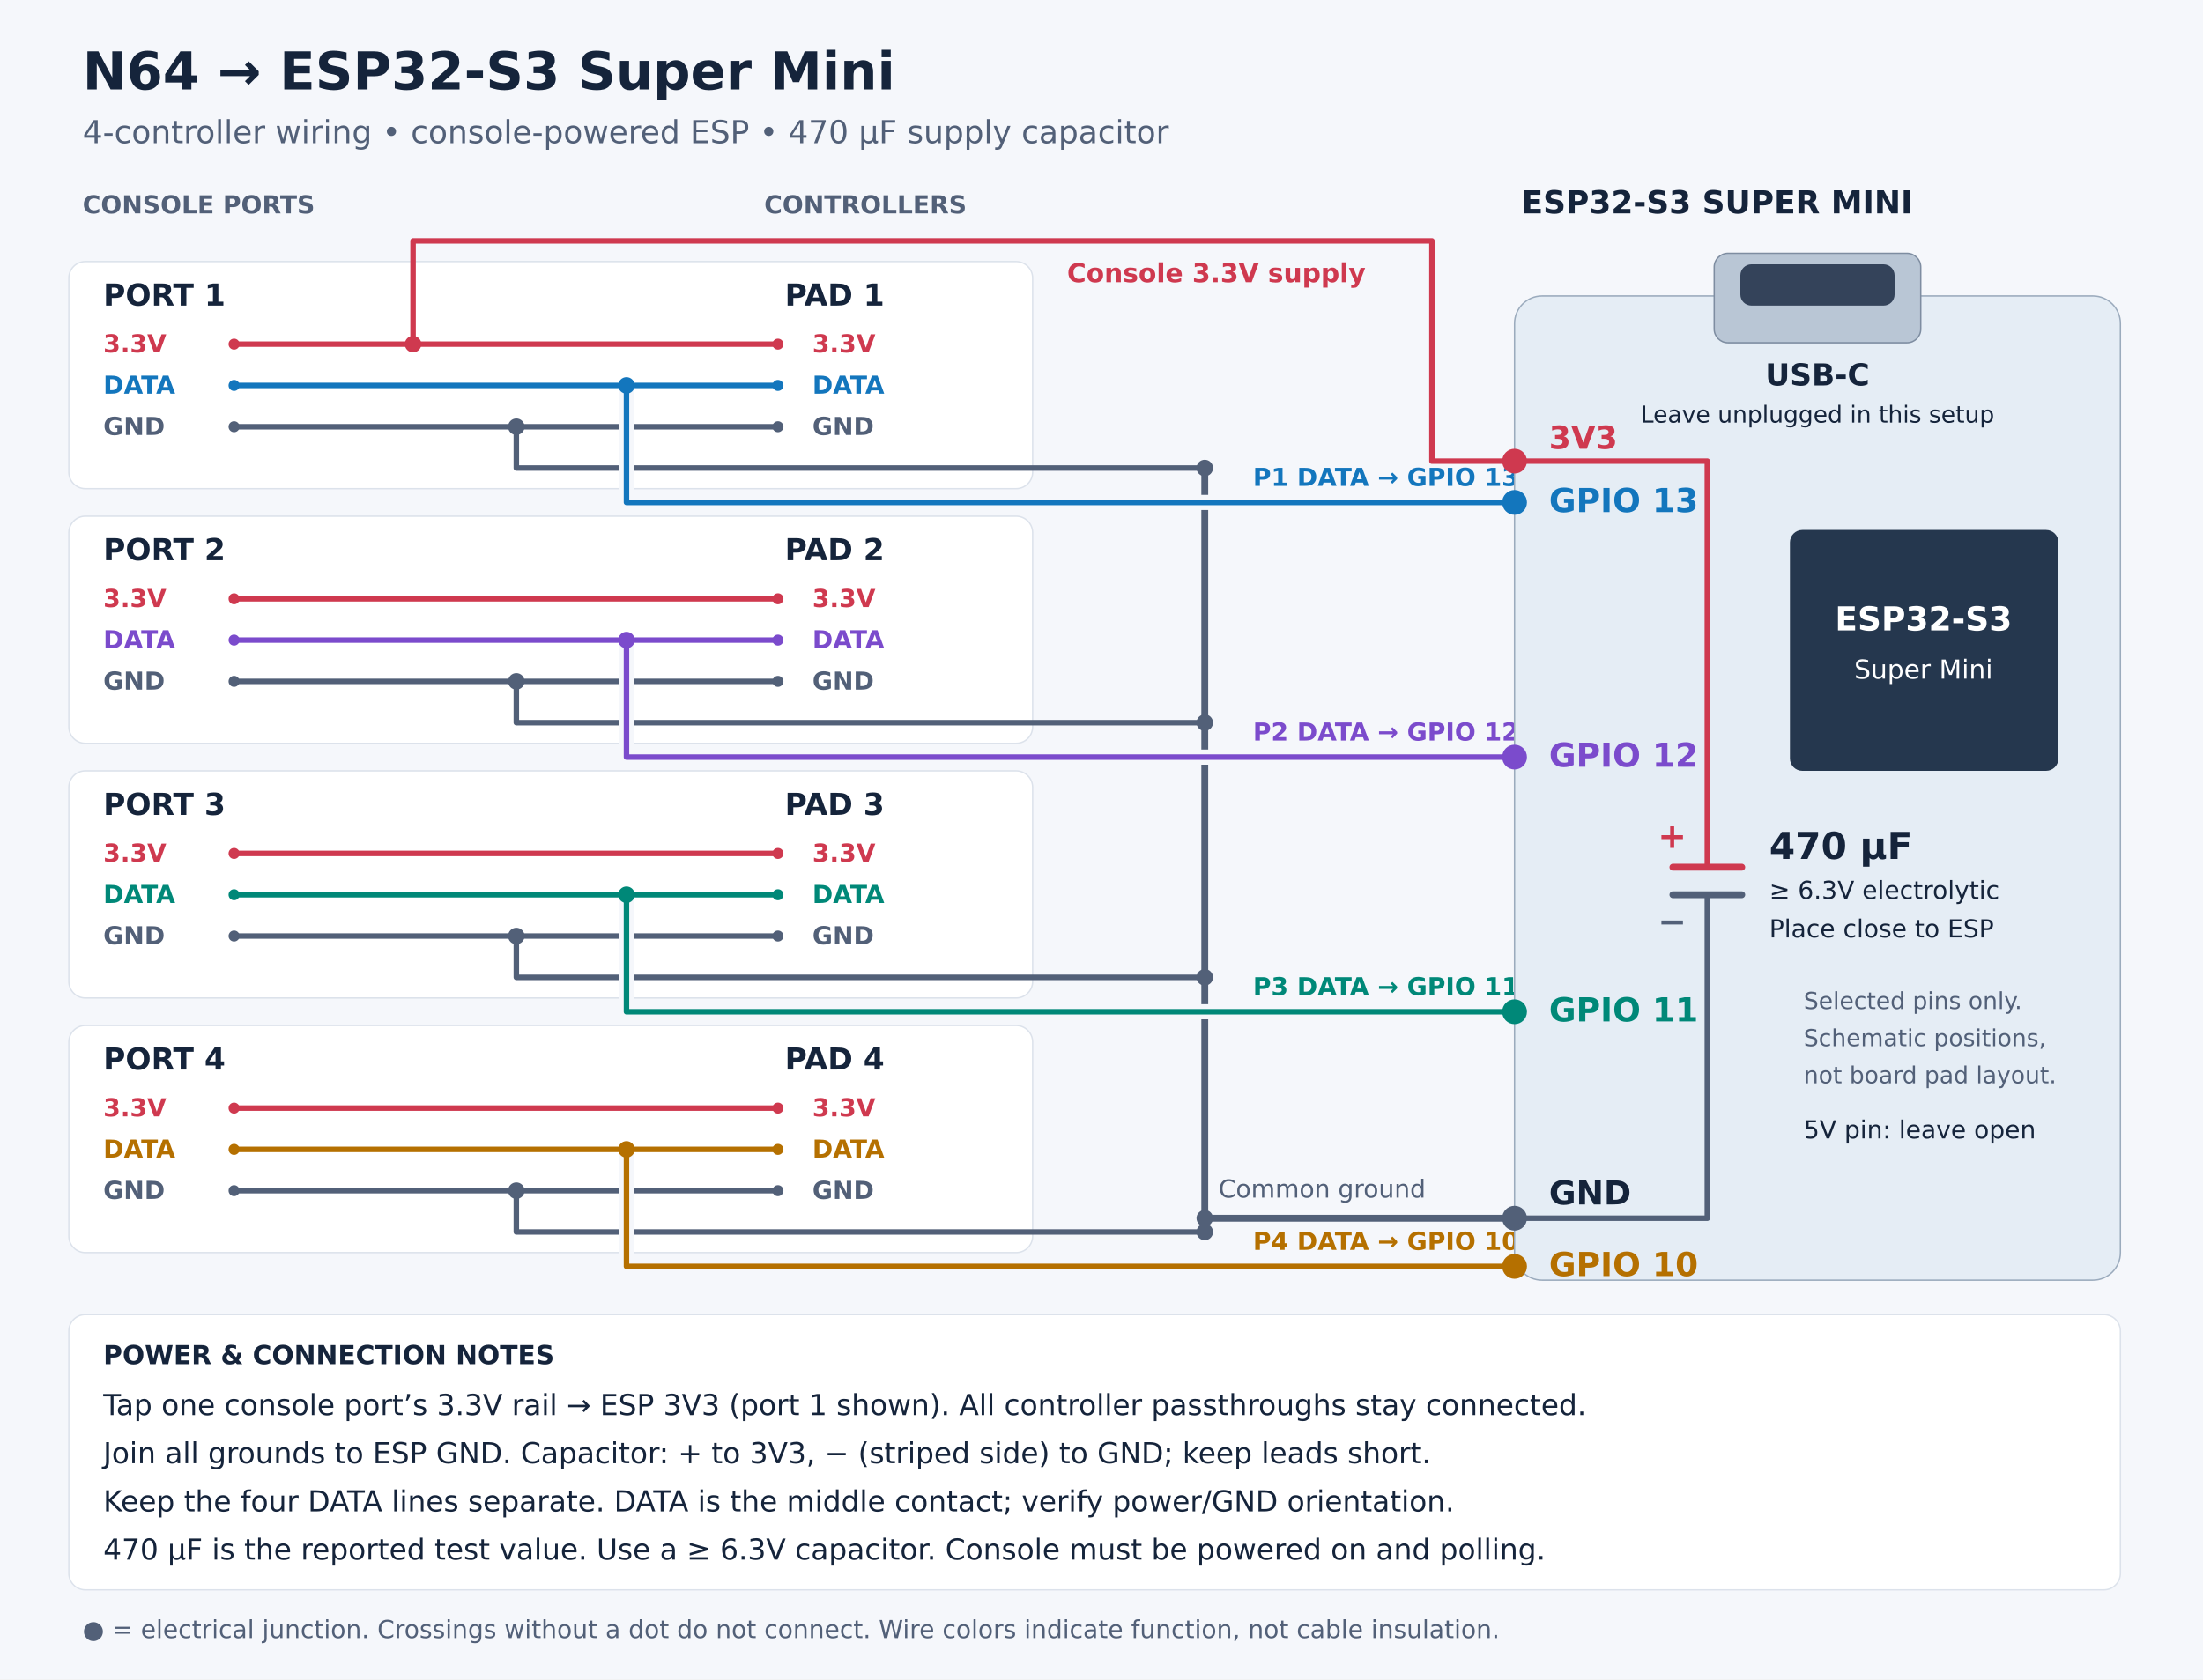
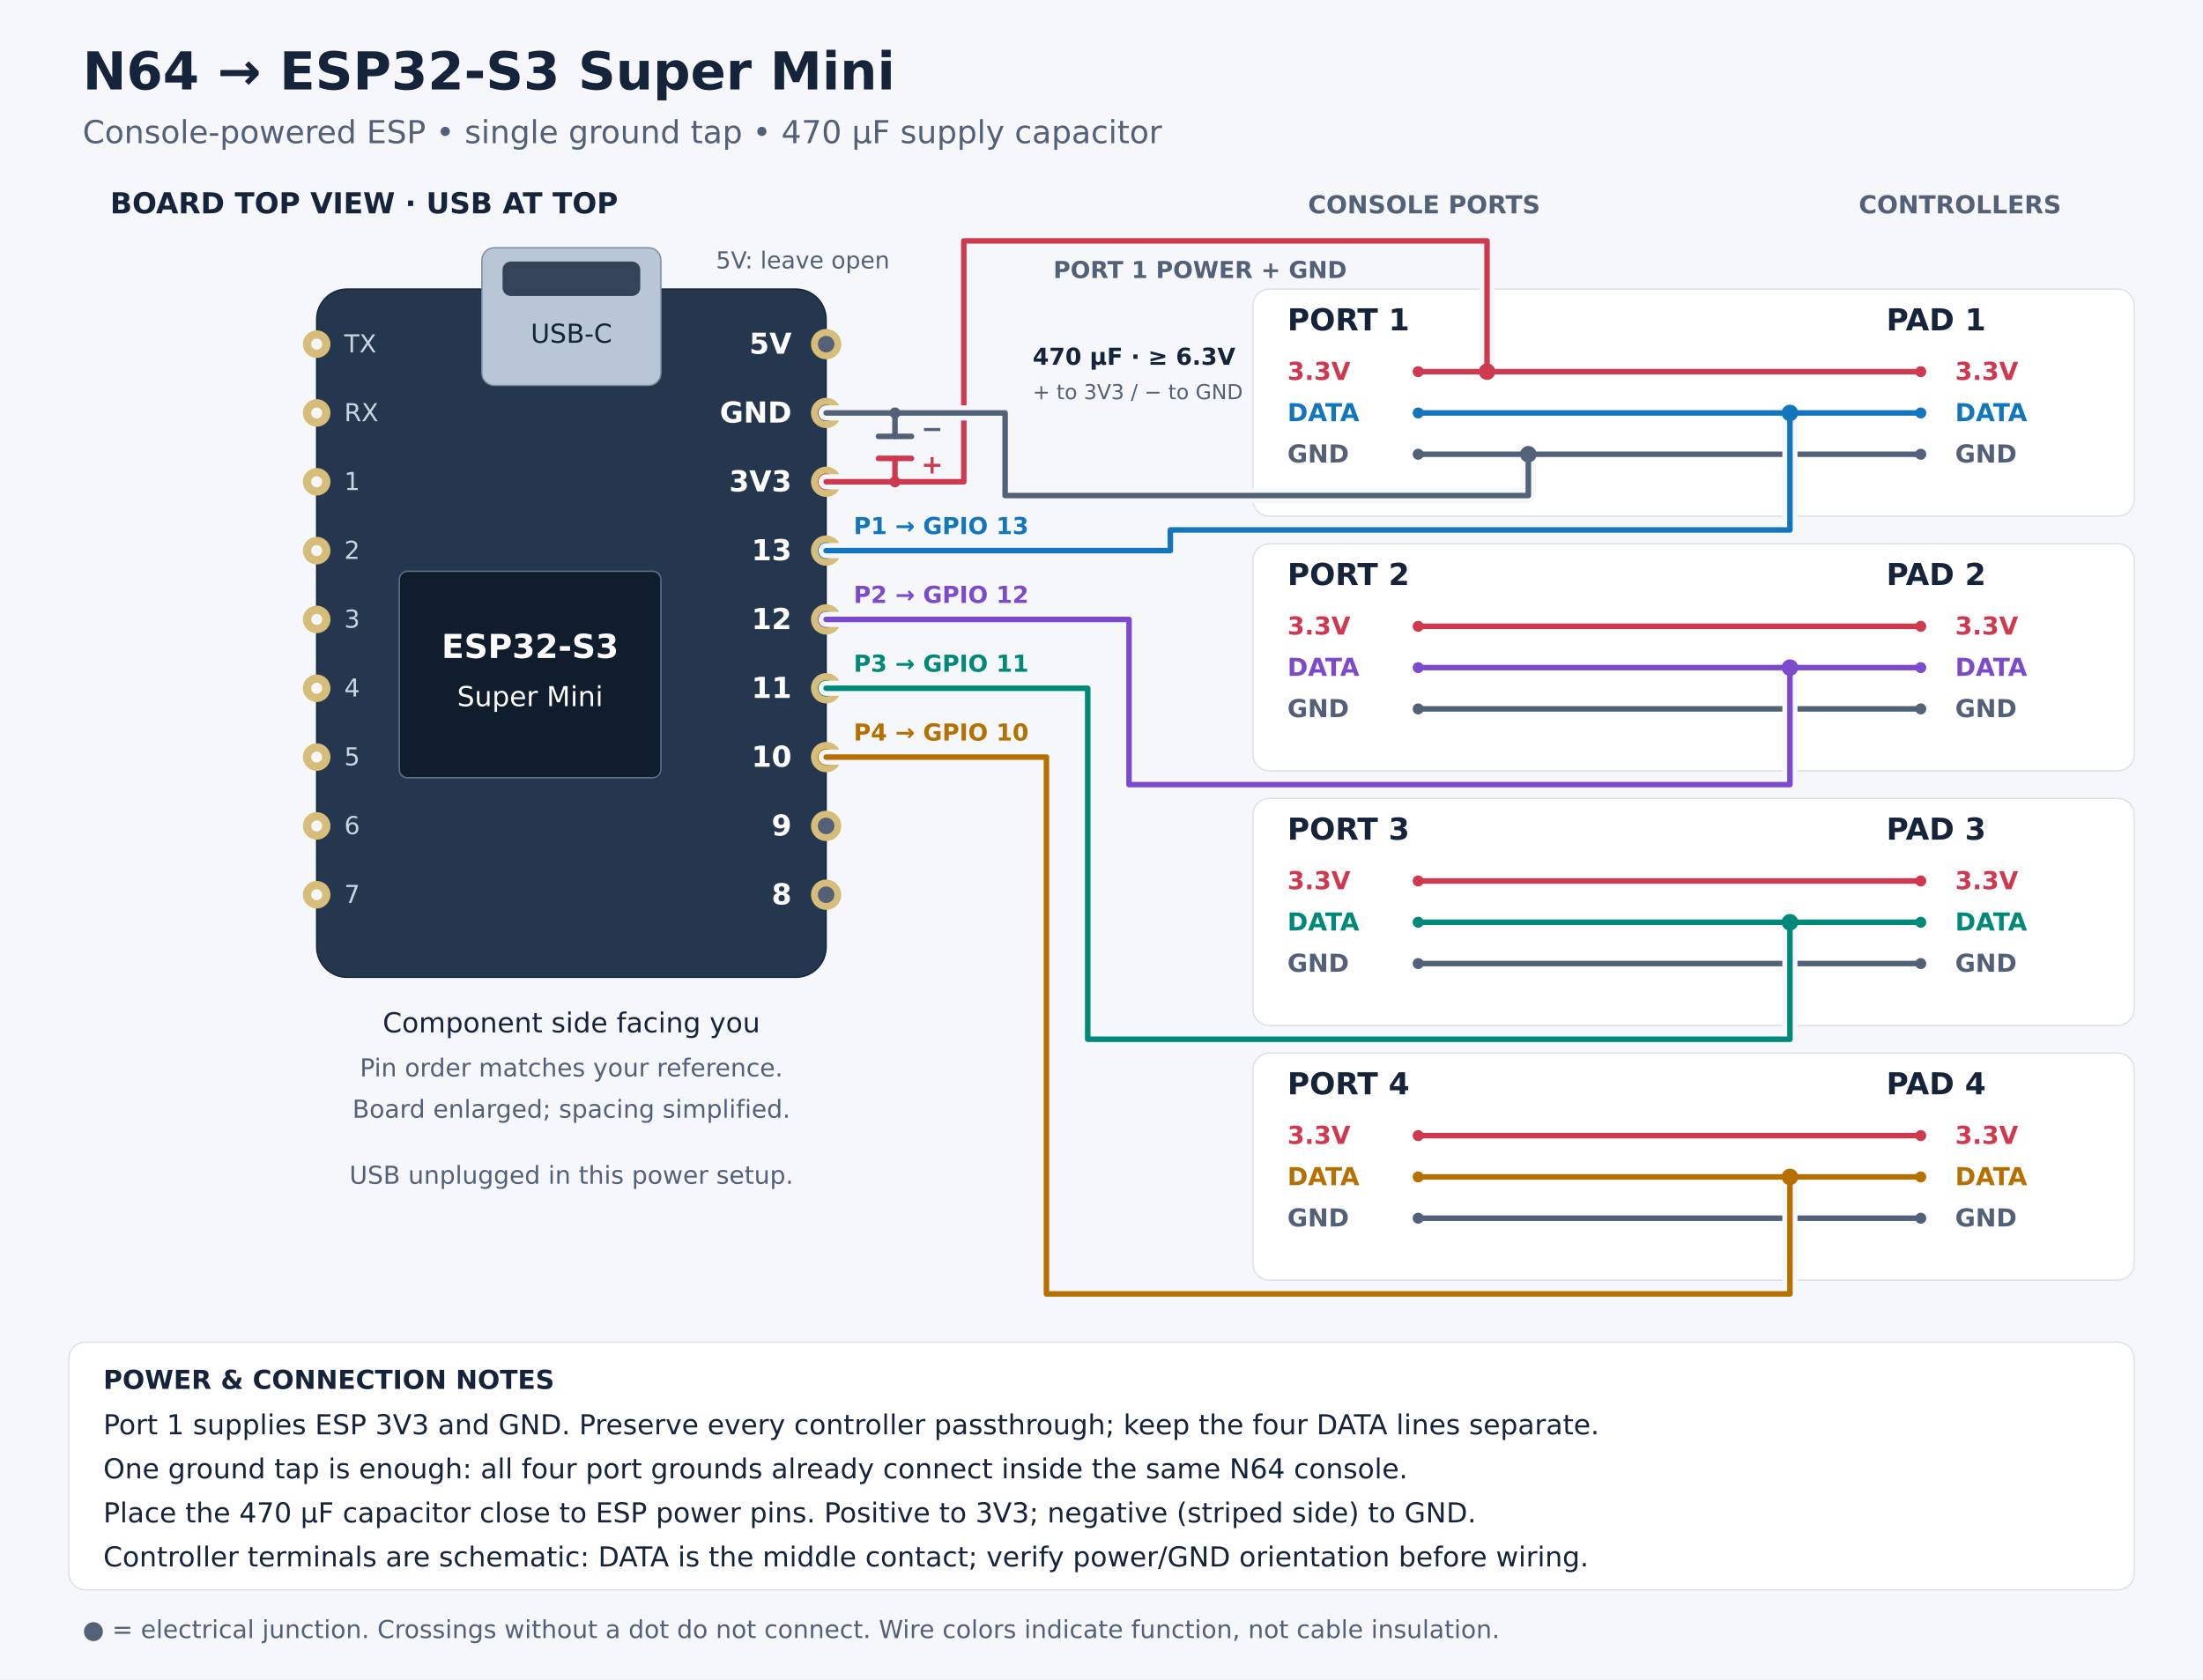
<svg xmlns="http://www.w3.org/2000/svg" width="1600" height="1220" viewBox="0 0 1600 1220">
  <rect width="1600" height="1220" fill="#f5f7fb" />
-   <style>text{font-family:DejaVu Sans,sans-serif} .small{font-size:18px}.label{font-size:22px;font-weight:600}.muted{fill:#526078}</style>
+   <style>text{font-family:DejaVu Sans,sans-serif}</style>
  <text x="60" y="65" font-size="38" fill="#15243b" font-weight="bold" text-anchor="start">N64 → ESP32-S3 Super Mini</text>
-   <text x="60" y="104" font-size="23" fill="#526078" font-weight="normal" text-anchor="start">4-controller wiring • console-powered ESP • 470 µF supply capacitor</text>
-   <text x="60" y="155" font-size="18" fill="#526078" font-weight="bold" text-anchor="start">CONSOLE PORTS</text>
-   <text x="555" y="155" font-size="18" fill="#526078" font-weight="bold" text-anchor="start">CONTROLLERS</text>
-   <text x="1105" y="155" font-size="23" fill="#15243b" font-weight="bold" text-anchor="start">ESP32-S3 SUPER MINI</text>
-   <polyline points="875,340 875,895" fill="none" stroke="#526078" stroke-width="5" stroke-linecap="round" stroke-linejoin="round" />
-   <polyline points="875,885 1100,885" fill="none" stroke="#526078" stroke-width="5" stroke-linecap="round" stroke-linejoin="round" />
-   <circle cx="875" cy="885" r="6" fill="#526078" />
-   <rect x="50" y="190" width="700" height="165" rx="12" fill="#ffffff" stroke="#dce2eb" />
-   <text x="75" y="222" font-size="22" fill="#15243b" font-weight="bold" text-anchor="start">PORT 1</text>
-   <text x="570" y="222" font-size="22" fill="#15243b" font-weight="bold" text-anchor="start">PAD 1</text>
-   <text x="75" y="256" font-size="18" fill="#cf394f" font-weight="bold" text-anchor="start">3.3V</text>
-   <text x="590" y="256" font-size="18" fill="#cf394f" font-weight="bold" text-anchor="start">3.3V</text>
-   <polyline points="170,250 565,250" fill="none" stroke="#cf394f" stroke-width="4" stroke-linecap="round" stroke-linejoin="round" />
-   <circle cx="170" cy="250" r="4" fill="#cf394f" />
-   <circle cx="565" cy="250" r="4" fill="#cf394f" />
-   <text x="75" y="286" font-size="18" fill="#1376bd" font-weight="bold" text-anchor="start">DATA</text>
-   <text x="590" y="286" font-size="18" fill="#1376bd" font-weight="bold" text-anchor="start">DATA</text>
-   <polyline points="170,280 565,280" fill="none" stroke="#1376bd" stroke-width="4" stroke-linecap="round" stroke-linejoin="round" />
-   <circle cx="170" cy="280" r="4" fill="#1376bd" />
-   <circle cx="565" cy="280" r="4" fill="#1376bd" />
-   <text x="75" y="316" font-size="18" fill="#526078" font-weight="bold" text-anchor="start">GND</text>
-   <text x="590" y="316" font-size="18" fill="#526078" font-weight="bold" text-anchor="start">GND</text>
-   <polyline points="170,310 565,310" fill="none" stroke="#526078" stroke-width="4" stroke-linecap="round" stroke-linejoin="round" />
-   <circle cx="170" cy="310" r="4" fill="#526078" />
-   <circle cx="565" cy="310" r="4" fill="#526078" />
-   <polyline points="375,310 375,340 875,340" fill="none" stroke="#526078" stroke-width="4" stroke-linecap="round" stroke-linejoin="round" />
-   <circle cx="375" cy="310" r="6" fill="#526078" />
-   <circle cx="875" cy="340" r="6" fill="#526078" />
-   <polyline points="455,280 455,365 1100,365" fill="none" stroke="#f5f7fb" stroke-width="11" stroke-linecap="round" stroke-linejoin="round" />
-   <polyline points="455,280 455,365 1100,365" fill="none" stroke="#1376bd" stroke-width="4" stroke-linecap="round" stroke-linejoin="round" />
-   <circle cx="455" cy="280" r="6" fill="#1376bd" />
-   <text x="910" y="353" font-size="18" fill="#1376bd" font-weight="bold" text-anchor="start">P1 DATA → GPIO 13</text>
-   <rect x="50" y="375" width="700" height="165" rx="12" fill="#ffffff" stroke="#dce2eb" />
-   <text x="75" y="407" font-size="22" fill="#15243b" font-weight="bold" text-anchor="start">PORT 2</text>
-   <text x="570" y="407" font-size="22" fill="#15243b" font-weight="bold" text-anchor="start">PAD 2</text>
-   <text x="75" y="441" font-size="18" fill="#cf394f" font-weight="bold" text-anchor="start">3.3V</text>
-   <text x="590" y="441" font-size="18" fill="#cf394f" font-weight="bold" text-anchor="start">3.3V</text>
-   <polyline points="170,435 565,435" fill="none" stroke="#cf394f" stroke-width="4" stroke-linecap="round" stroke-linejoin="round" />
-   <circle cx="170" cy="435" r="4" fill="#cf394f" />
-   <circle cx="565" cy="435" r="4" fill="#cf394f" />
-   <text x="75" y="471" font-size="18" fill="#7b4bcc" font-weight="bold" text-anchor="start">DATA</text>
-   <text x="590" y="471" font-size="18" fill="#7b4bcc" font-weight="bold" text-anchor="start">DATA</text>
-   <polyline points="170,465 565,465" fill="none" stroke="#7b4bcc" stroke-width="4" stroke-linecap="round" stroke-linejoin="round" />
-   <circle cx="170" cy="465" r="4" fill="#7b4bcc" />
-   <circle cx="565" cy="465" r="4" fill="#7b4bcc" />
-   <text x="75" y="501" font-size="18" fill="#526078" font-weight="bold" text-anchor="start">GND</text>
-   <text x="590" y="501" font-size="18" fill="#526078" font-weight="bold" text-anchor="start">GND</text>
-   <polyline points="170,495 565,495" fill="none" stroke="#526078" stroke-width="4" stroke-linecap="round" stroke-linejoin="round" />
-   <circle cx="170" cy="495" r="4" fill="#526078" />
-   <circle cx="565" cy="495" r="4" fill="#526078" />
-   <polyline points="375,495 375,525 875,525" fill="none" stroke="#526078" stroke-width="4" stroke-linecap="round" stroke-linejoin="round" />
-   <circle cx="375" cy="495" r="6" fill="#526078" />
-   <circle cx="875" cy="525" r="6" fill="#526078" />
-   <polyline points="455,465 455,550 1100,550" fill="none" stroke="#f5f7fb" stroke-width="11" stroke-linecap="round" stroke-linejoin="round" />
-   <polyline points="455,465 455,550 1100,550" fill="none" stroke="#7b4bcc" stroke-width="4" stroke-linecap="round" stroke-linejoin="round" />
-   <circle cx="455" cy="465" r="6" fill="#7b4bcc" />
-   <text x="910" y="538" font-size="18" fill="#7b4bcc" font-weight="bold" text-anchor="start">P2 DATA → GPIO 12</text>
-   <rect x="50" y="560" width="700" height="165" rx="12" fill="#ffffff" stroke="#dce2eb" />
-   <text x="75" y="592" font-size="22" fill="#15243b" font-weight="bold" text-anchor="start">PORT 3</text>
-   <text x="570" y="592" font-size="22" fill="#15243b" font-weight="bold" text-anchor="start">PAD 3</text>
-   <text x="75" y="626" font-size="18" fill="#cf394f" font-weight="bold" text-anchor="start">3.3V</text>
-   <text x="590" y="626" font-size="18" fill="#cf394f" font-weight="bold" text-anchor="start">3.3V</text>
-   <polyline points="170,620 565,620" fill="none" stroke="#cf394f" stroke-width="4" stroke-linecap="round" stroke-linejoin="round" />
-   <circle cx="170" cy="620" r="4" fill="#cf394f" />
-   <circle cx="565" cy="620" r="4" fill="#cf394f" />
-   <text x="75" y="656" font-size="18" fill="#008878" font-weight="bold" text-anchor="start">DATA</text>
-   <text x="590" y="656" font-size="18" fill="#008878" font-weight="bold" text-anchor="start">DATA</text>
-   <polyline points="170,650 565,650" fill="none" stroke="#008878" stroke-width="4" stroke-linecap="round" stroke-linejoin="round" />
-   <circle cx="170" cy="650" r="4" fill="#008878" />
-   <circle cx="565" cy="650" r="4" fill="#008878" />
-   <text x="75" y="686" font-size="18" fill="#526078" font-weight="bold" text-anchor="start">GND</text>
-   <text x="590" y="686" font-size="18" fill="#526078" font-weight="bold" text-anchor="start">GND</text>
-   <polyline points="170,680 565,680" fill="none" stroke="#526078" stroke-width="4" stroke-linecap="round" stroke-linejoin="round" />
-   <circle cx="170" cy="680" r="4" fill="#526078" />
-   <circle cx="565" cy="680" r="4" fill="#526078" />
-   <polyline points="375,680 375,710 875,710" fill="none" stroke="#526078" stroke-width="4" stroke-linecap="round" stroke-linejoin="round" />
-   <circle cx="375" cy="680" r="6" fill="#526078" />
-   <circle cx="875" cy="710" r="6" fill="#526078" />
-   <polyline points="455,650 455,735 1100,735" fill="none" stroke="#f5f7fb" stroke-width="11" stroke-linecap="round" stroke-linejoin="round" />
-   <polyline points="455,650 455,735 1100,735" fill="none" stroke="#008878" stroke-width="4" stroke-linecap="round" stroke-linejoin="round" />
-   <circle cx="455" cy="650" r="6" fill="#008878" />
-   <text x="910" y="723" font-size="18" fill="#008878" font-weight="bold" text-anchor="start">P3 DATA → GPIO 11</text>
-   <rect x="50" y="745" width="700" height="165" rx="12" fill="#ffffff" stroke="#dce2eb" />
-   <text x="75" y="777" font-size="22" fill="#15243b" font-weight="bold" text-anchor="start">PORT 4</text>
-   <text x="570" y="777" font-size="22" fill="#15243b" font-weight="bold" text-anchor="start">PAD 4</text>
-   <text x="75" y="811" font-size="18" fill="#cf394f" font-weight="bold" text-anchor="start">3.3V</text>
-   <text x="590" y="811" font-size="18" fill="#cf394f" font-weight="bold" text-anchor="start">3.3V</text>
-   <polyline points="170,805 565,805" fill="none" stroke="#cf394f" stroke-width="4" stroke-linecap="round" stroke-linejoin="round" />
-   <circle cx="170" cy="805" r="4" fill="#cf394f" />
-   <circle cx="565" cy="805" r="4" fill="#cf394f" />
-   <text x="75" y="841" font-size="18" fill="#b57000" font-weight="bold" text-anchor="start">DATA</text>
-   <text x="590" y="841" font-size="18" fill="#b57000" font-weight="bold" text-anchor="start">DATA</text>
-   <polyline points="170,835 565,835" fill="none" stroke="#b57000" stroke-width="4" stroke-linecap="round" stroke-linejoin="round" />
-   <circle cx="170" cy="835" r="4" fill="#b57000" />
-   <circle cx="565" cy="835" r="4" fill="#b57000" />
-   <text x="75" y="871" font-size="18" fill="#526078" font-weight="bold" text-anchor="start">GND</text>
-   <text x="590" y="871" font-size="18" fill="#526078" font-weight="bold" text-anchor="start">GND</text>
-   <polyline points="170,865 565,865" fill="none" stroke="#526078" stroke-width="4" stroke-linecap="round" stroke-linejoin="round" />
-   <circle cx="170" cy="865" r="4" fill="#526078" />
-   <circle cx="565" cy="865" r="4" fill="#526078" />
-   <polyline points="375,865 375,895 875,895" fill="none" stroke="#526078" stroke-width="4" stroke-linecap="round" stroke-linejoin="round" />
-   <circle cx="375" cy="865" r="6" fill="#526078" />
-   <circle cx="875" cy="895" r="6" fill="#526078" />
-   <polyline points="455,835 455,920 1100,920" fill="none" stroke="#f5f7fb" stroke-width="11" stroke-linecap="round" stroke-linejoin="round" />
-   <polyline points="455,835 455,920 1100,920" fill="none" stroke="#b57000" stroke-width="4" stroke-linecap="round" stroke-linejoin="round" />
-   <circle cx="455" cy="835" r="6" fill="#b57000" />
-   <text x="910" y="908" font-size="18" fill="#b57000" font-weight="bold" text-anchor="start">P4 DATA → GPIO 10</text>
-   <rect x="1100" y="215" width="440" height="715" rx="20" fill="#e5edf5" stroke="#9babbd" />
-   <rect x="1245" y="184" width="150" height="65" rx="10" fill="#b9c6d5" stroke="#7e8da1" />
-   <rect x="1264" y="192" width="112" height="30" rx="8" fill="#34435a" stroke="none" />
-   <text x="1320" y="280" font-size="22" fill="#15243b" font-weight="bold" text-anchor="middle">USB-C</text>
-   <text x="1320" y="307" font-size="17" fill="#15243b" font-weight="normal" text-anchor="middle">Leave unplugged in this setup</text>
-   <circle cx="1100" cy="365" r="9" fill="#1376bd" />
-   <text x="1125" y="372" font-size="24" fill="#1376bd" font-weight="bold" text-anchor="start">GPIO 13</text>
-   <rect x="1300" y="385" width="195" height="175" rx="9" fill="#25374e" stroke="none" />
-   <text x="1397" y="458" font-size="24" fill="white" font-weight="bold" text-anchor="middle">ESP32-S3</text>
-   <text x="1397" y="493" font-size="19" fill="white" font-weight="normal" text-anchor="middle">Super Mini</text>
-   <circle cx="1100" cy="550" r="9" fill="#7b4bcc" />
-   <text x="1125" y="557" font-size="24" fill="#7b4bcc" font-weight="bold" text-anchor="start">GPIO 12</text>
-   <circle cx="1100" cy="735" r="9" fill="#008878" />
-   <text x="1125" y="742" font-size="24" fill="#008878" font-weight="bold" text-anchor="start">GPIO 11</text>
-   <circle cx="1100" cy="920" r="9" fill="#b57000" />
-   <text x="1125" y="927" font-size="24" fill="#b57000" font-weight="bold" text-anchor="start">GPIO 10</text>
-   <polyline points="300,250 300,175 1040,175 1040,335 1240,335 1240,630" fill="none" stroke="#cf394f" stroke-width="4" stroke-linecap="round" stroke-linejoin="round" />
-   <circle cx="300" cy="250" r="6" fill="#cf394f" />
-   <circle cx="1100" cy="335" r="9" fill="#cf394f" />
-   <text x="1125" y="326" font-size="23" fill="#cf394f" font-weight="bold" text-anchor="start">3V3</text>
-   <text x="775" y="205" font-size="19" fill="#cf394f" font-weight="bold" text-anchor="start">Console 3.3V supply</text>
-   <polyline points="1215,630 1265,630" fill="none" stroke="#cf394f" stroke-width="5" stroke-linecap="round" stroke-linejoin="round" />
-   <polyline points="1215,650 1265,650" fill="none" stroke="#526078" stroke-width="5" stroke-linecap="round" stroke-linejoin="round" />
-   <polyline points="1240,650 1240,885 1100,885" fill="none" stroke="#526078" stroke-width="4" stroke-linecap="round" stroke-linejoin="round" />
-   <text x="1204" y="616" font-size="25" fill="#cf394f" font-weight="bold" text-anchor="start">+</text>
-   <text x="1204" y="678" font-size="25" fill="#526078" font-weight="bold" text-anchor="start">−</text>
-   <text x="1285" y="624" font-size="27" fill="#15243b" font-weight="bold" text-anchor="start">470 µF</text>
-   <text x="1285" y="653" font-size="18" fill="#15243b" font-weight="normal" text-anchor="start">≥ 6.3V electrolytic</text>
-   <text x="1285" y="681" font-size="18" fill="#15243b" font-weight="normal" text-anchor="start">Place close to ESP</text>
-   <text x="1310" y="827" font-size="18" fill="#15243b" font-weight="normal" text-anchor="start">5V pin: leave open</text>
-   <text x="1310" y="733" font-size="17" fill="#526078" font-weight="normal" text-anchor="start">Selected pins only.</text>
-   <text x="1310" y="760" font-size="17" fill="#526078" font-weight="normal" text-anchor="start">Schematic positions,</text>
-   <text x="1310" y="787" font-size="17" fill="#526078" font-weight="normal" text-anchor="start">not board pad layout.</text>
-   <circle cx="1100" cy="885" r="9" fill="#526078" />
-   <text x="1125" y="875" font-size="24" fill="#15243b" font-weight="bold" text-anchor="start">GND</text>
-   <text x="885" y="870" font-size="18" fill="#526078" font-weight="normal" text-anchor="start">Common ground</text>
-   <rect x="50" y="955" width="1490" height="200" rx="12" fill="white" stroke="#dce2eb" />
-   <text x="75" y="991" font-size="19" fill="#15243b" font-weight="bold" text-anchor="start">POWER &amp; CONNECTION NOTES</text>
-   <text x="75" y="1028" font-size="21" fill="#15243b" font-weight="normal" text-anchor="start">Tap one console port’s 3.3V rail → ESP 3V3 (port 1 shown). All controller passthroughs stay connected.</text>
-   <text x="75" y="1063" font-size="21" fill="#15243b" font-weight="normal" text-anchor="start">Join all grounds to ESP GND. Capacitor: + to 3V3, − (striped side) to GND; keep leads short.</text>
-   <text x="75" y="1098" font-size="21" fill="#15243b" font-weight="normal" text-anchor="start">Keep the four DATA lines separate. DATA is the middle contact; verify power/GND orientation.</text>
-   <text x="75" y="1133" font-size="21" fill="#15243b" font-weight="normal" text-anchor="start">470 µF is the reported test value. Use a ≥ 6.3V capacitor. Console must be powered on and polling.</text>
+   <text x="60" y="104" font-size="23" fill="#526078" font-weight="normal" text-anchor="start">Console-powered ESP • single ground tap • 470 µF supply capacitor</text>
+   <text x="80" y="155" font-size="21" fill="#15243b" font-weight="bold" text-anchor="start">BOARD TOP VIEW · USB AT TOP</text>
+   <text x="950" y="155" font-size="18" fill="#526078" font-weight="bold" text-anchor="start">CONSOLE PORTS</text>
+   <text x="1350" y="155" font-size="18" fill="#526078" font-weight="bold" text-anchor="start">CONTROLLERS</text>
+   <rect x="230" y="210" width="370" height="500" rx="22" fill="#25374e" stroke="#14263b" />
+   <rect x="350" y="180" width="130" height="100" rx="9" fill="#b9c6d5" stroke="#7e8da1" />
+   <rect x="365" y="190" width="100" height="25" rx="6" fill="#34435a" stroke="none" />
+   <text x="415" y="249" font-size="19" fill="#15243b" font-weight="normal" text-anchor="middle">USB-C</text>
+   <rect x="290" y="415" width="190" height="150" rx="6" fill="#101d2d" stroke="#607188" />
+   <text x="385" y="478" font-size="24" fill="white" font-weight="bold" text-anchor="middle">ESP32-S3</text>
+   <text x="385" y="513" font-size="20" fill="white" font-weight="normal" text-anchor="middle">Super Mini</text>
+   <circle cx="230" cy="250" r="10" fill="#d6bd79" />
+   <circle cx="230" cy="250" r="4" fill="#f5f7fb" />
+   <text x="250" y="256" font-size="18" fill="#c9d4e3" font-weight="normal" text-anchor="start">TX</text>
+   <circle cx="230" cy="300" r="10" fill="#d6bd79" />
+   <circle cx="230" cy="300" r="4" fill="#f5f7fb" />
+   <text x="250" y="306" font-size="18" fill="#c9d4e3" font-weight="normal" text-anchor="start">RX</text>
+   <circle cx="230" cy="350" r="10" fill="#d6bd79" />
+   <circle cx="230" cy="350" r="4" fill="#f5f7fb" />
+   <text x="250" y="356" font-size="18" fill="#c9d4e3" font-weight="normal" text-anchor="start">1</text>
+   <circle cx="230" cy="400" r="10" fill="#d6bd79" />
+   <circle cx="230" cy="400" r="4" fill="#f5f7fb" />
+   <text x="250" y="406" font-size="18" fill="#c9d4e3" font-weight="normal" text-anchor="start">2</text>
+   <circle cx="230" cy="450" r="10" fill="#d6bd79" />
+   <circle cx="230" cy="450" r="4" fill="#f5f7fb" />
+   <text x="250" y="456" font-size="18" fill="#c9d4e3" font-weight="normal" text-anchor="start">3</text>
+   <circle cx="230" cy="500" r="10" fill="#d6bd79" />
+   <circle cx="230" cy="500" r="4" fill="#f5f7fb" />
+   <text x="250" y="506" font-size="18" fill="#c9d4e3" font-weight="normal" text-anchor="start">4</text>
+   <circle cx="230" cy="550" r="10" fill="#d6bd79" />
+   <circle cx="230" cy="550" r="4" fill="#f5f7fb" />
+   <text x="250" y="556" font-size="18" fill="#c9d4e3" font-weight="normal" text-anchor="start">5</text>
+   <circle cx="230" cy="600" r="10" fill="#d6bd79" />
+   <circle cx="230" cy="600" r="4" fill="#f5f7fb" />
+   <text x="250" y="606" font-size="18" fill="#c9d4e3" font-weight="normal" text-anchor="start">6</text>
+   <circle cx="230" cy="650" r="10" fill="#d6bd79" />
+   <circle cx="230" cy="650" r="4" fill="#f5f7fb" />
+   <text x="250" y="656" font-size="18" fill="#c9d4e3" font-weight="normal" text-anchor="start">7</text>
+   <circle cx="600" cy="250" r="11" fill="#d6bd79" />
+   <circle cx="600" cy="250" r="6" fill="#526078" />
+   <text x="575" y="257" font-size="21" fill="white" font-weight="bold" text-anchor="end">5V</text>
+   <circle cx="600" cy="300" r="11" fill="#d6bd79" />
+   <circle cx="600" cy="300" r="6" fill="#526078" />
+   <text x="575" y="307" font-size="21" fill="white" font-weight="bold" text-anchor="end">GND</text>
+   <circle cx="600" cy="350" r="11" fill="#d6bd79" />
+   <circle cx="600" cy="350" r="6" fill="#cf394f" />
+   <text x="575" y="357" font-size="21" fill="white" font-weight="bold" text-anchor="end">3V3</text>
+   <circle cx="600" cy="400" r="11" fill="#d6bd79" />
+   <circle cx="600" cy="400" r="6" fill="#1376bd" />
+   <text x="575" y="407" font-size="21" fill="white" font-weight="bold" text-anchor="end">13</text>
+   <circle cx="600" cy="450" r="11" fill="#d6bd79" />
+   <circle cx="600" cy="450" r="6" fill="#7b4bcc" />
+   <text x="575" y="457" font-size="21" fill="white" font-weight="bold" text-anchor="end">12</text>
+   <circle cx="600" cy="500" r="11" fill="#d6bd79" />
+   <circle cx="600" cy="500" r="6" fill="#008878" />
+   <text x="575" y="507" font-size="21" fill="white" font-weight="bold" text-anchor="end">11</text>
+   <circle cx="600" cy="550" r="11" fill="#d6bd79" />
+   <circle cx="600" cy="550" r="6" fill="#b57000" />
+   <text x="575" y="557" font-size="21" fill="white" font-weight="bold" text-anchor="end">10</text>
+   <circle cx="600" cy="600" r="11" fill="#d6bd79" />
+   <circle cx="600" cy="600" r="6" fill="#526078" />
+   <text x="575" y="607" font-size="21" fill="white" font-weight="bold" text-anchor="end">9</text>
+   <circle cx="600" cy="650" r="11" fill="#d6bd79" />
+   <circle cx="600" cy="650" r="6" fill="#526078" />
+   <text x="575" y="657" font-size="21" fill="white" font-weight="bold" text-anchor="end">8</text>
+   <text x="520" y="195" font-size="17" fill="#526078" font-weight="normal" text-anchor="start">5V: leave open</text>
+   <text x="415" y="750" font-size="20" fill="#15243b" font-weight="normal" text-anchor="middle">Component side facing you</text>
+   <text x="415" y="782" font-size="18" fill="#526078" font-weight="normal" text-anchor="middle">Pin order matches your reference.</text>
+   <text x="415" y="812" font-size="18" fill="#526078" font-weight="normal" text-anchor="middle">Board enlarged; spacing simplified.</text>
+   <text x="415" y="860" font-size="18" fill="#526078" font-weight="normal" text-anchor="middle">USB unplugged in this power setup.</text>
+   <rect x="910" y="210" width="640" height="165" rx="12" fill="white" stroke="#dce2eb" />
+   <text x="935" y="240" font-size="22" fill="#15243b" font-weight="bold" text-anchor="start">PORT 1</text>
+   <text x="1370" y="240" font-size="22" fill="#15243b" font-weight="bold" text-anchor="start">PAD 1</text>
+   <text x="935" y="276" font-size="18" fill="#cf394f" font-weight="bold" text-anchor="start">3.3V</text>
+   <text x="1420" y="276" font-size="18" fill="#cf394f" font-weight="bold" text-anchor="start">3.3V</text>
+   <polyline points="1030,270 1395,270" fill="none" stroke="#cf394f" stroke-width="4" stroke-linecap="round" stroke-linejoin="round" />
+   <circle cx="1030" cy="270" r="4" fill="#cf394f" />
+   <circle cx="1395" cy="270" r="4" fill="#cf394f" />
+   <text x="935" y="306" font-size="18" fill="#1376bd" font-weight="bold" text-anchor="start">DATA</text>
+   <text x="1420" y="306" font-size="18" fill="#1376bd" font-weight="bold" text-anchor="start">DATA</text>
+   <polyline points="1030,300 1395,300" fill="none" stroke="#1376bd" stroke-width="4" stroke-linecap="round" stroke-linejoin="round" />
+   <circle cx="1030" cy="300" r="4" fill="#1376bd" />
+   <circle cx="1395" cy="300" r="4" fill="#1376bd" />
+   <text x="935" y="336" font-size="18" fill="#526078" font-weight="bold" text-anchor="start">GND</text>
+   <text x="1420" y="336" font-size="18" fill="#526078" font-weight="bold" text-anchor="start">GND</text>
+   <polyline points="1030,330 1395,330" fill="none" stroke="#526078" stroke-width="4" stroke-linecap="round" stroke-linejoin="round" />
+   <circle cx="1030" cy="330" r="4" fill="#526078" />
+   <circle cx="1395" cy="330" r="4" fill="#526078" />
+   <rect x="910" y="395" width="640" height="165" rx="12" fill="white" stroke="#dce2eb" />
+   <text x="935" y="425" font-size="22" fill="#15243b" font-weight="bold" text-anchor="start">PORT 2</text>
+   <text x="1370" y="425" font-size="22" fill="#15243b" font-weight="bold" text-anchor="start">PAD 2</text>
+   <text x="935" y="461" font-size="18" fill="#cf394f" font-weight="bold" text-anchor="start">3.3V</text>
+   <text x="1420" y="461" font-size="18" fill="#cf394f" font-weight="bold" text-anchor="start">3.3V</text>
+   <polyline points="1030,455 1395,455" fill="none" stroke="#cf394f" stroke-width="4" stroke-linecap="round" stroke-linejoin="round" />
+   <circle cx="1030" cy="455" r="4" fill="#cf394f" />
+   <circle cx="1395" cy="455" r="4" fill="#cf394f" />
+   <text x="935" y="491" font-size="18" fill="#7b4bcc" font-weight="bold" text-anchor="start">DATA</text>
+   <text x="1420" y="491" font-size="18" fill="#7b4bcc" font-weight="bold" text-anchor="start">DATA</text>
+   <polyline points="1030,485 1395,485" fill="none" stroke="#7b4bcc" stroke-width="4" stroke-linecap="round" stroke-linejoin="round" />
+   <circle cx="1030" cy="485" r="4" fill="#7b4bcc" />
+   <circle cx="1395" cy="485" r="4" fill="#7b4bcc" />
+   <text x="935" y="521" font-size="18" fill="#526078" font-weight="bold" text-anchor="start">GND</text>
+   <text x="1420" y="521" font-size="18" fill="#526078" font-weight="bold" text-anchor="start">GND</text>
+   <polyline points="1030,515 1395,515" fill="none" stroke="#526078" stroke-width="4" stroke-linecap="round" stroke-linejoin="round" />
+   <circle cx="1030" cy="515" r="4" fill="#526078" />
+   <circle cx="1395" cy="515" r="4" fill="#526078" />
+   <rect x="910" y="580" width="640" height="165" rx="12" fill="white" stroke="#dce2eb" />
+   <text x="935" y="610" font-size="22" fill="#15243b" font-weight="bold" text-anchor="start">PORT 3</text>
+   <text x="1370" y="610" font-size="22" fill="#15243b" font-weight="bold" text-anchor="start">PAD 3</text>
+   <text x="935" y="646" font-size="18" fill="#cf394f" font-weight="bold" text-anchor="start">3.3V</text>
+   <text x="1420" y="646" font-size="18" fill="#cf394f" font-weight="bold" text-anchor="start">3.3V</text>
+   <polyline points="1030,640 1395,640" fill="none" stroke="#cf394f" stroke-width="4" stroke-linecap="round" stroke-linejoin="round" />
+   <circle cx="1030" cy="640" r="4" fill="#cf394f" />
+   <circle cx="1395" cy="640" r="4" fill="#cf394f" />
+   <text x="935" y="676" font-size="18" fill="#008878" font-weight="bold" text-anchor="start">DATA</text>
+   <text x="1420" y="676" font-size="18" fill="#008878" font-weight="bold" text-anchor="start">DATA</text>
+   <polyline points="1030,670 1395,670" fill="none" stroke="#008878" stroke-width="4" stroke-linecap="round" stroke-linejoin="round" />
+   <circle cx="1030" cy="670" r="4" fill="#008878" />
+   <circle cx="1395" cy="670" r="4" fill="#008878" />
+   <text x="935" y="706" font-size="18" fill="#526078" font-weight="bold" text-anchor="start">GND</text>
+   <text x="1420" y="706" font-size="18" fill="#526078" font-weight="bold" text-anchor="start">GND</text>
+   <polyline points="1030,700 1395,700" fill="none" stroke="#526078" stroke-width="4" stroke-linecap="round" stroke-linejoin="round" />
+   <circle cx="1030" cy="700" r="4" fill="#526078" />
+   <circle cx="1395" cy="700" r="4" fill="#526078" />
+   <rect x="910" y="765" width="640" height="165" rx="12" fill="white" stroke="#dce2eb" />
+   <text x="935" y="795" font-size="22" fill="#15243b" font-weight="bold" text-anchor="start">PORT 4</text>
+   <text x="1370" y="795" font-size="22" fill="#15243b" font-weight="bold" text-anchor="start">PAD 4</text>
+   <text x="935" y="831" font-size="18" fill="#cf394f" font-weight="bold" text-anchor="start">3.3V</text>
+   <text x="1420" y="831" font-size="18" fill="#cf394f" font-weight="bold" text-anchor="start">3.3V</text>
+   <polyline points="1030,825 1395,825" fill="none" stroke="#cf394f" stroke-width="4" stroke-linecap="round" stroke-linejoin="round" />
+   <circle cx="1030" cy="825" r="4" fill="#cf394f" />
+   <circle cx="1395" cy="825" r="4" fill="#cf394f" />
+   <text x="935" y="861" font-size="18" fill="#b57000" font-weight="bold" text-anchor="start">DATA</text>
+   <text x="1420" y="861" font-size="18" fill="#b57000" font-weight="bold" text-anchor="start">DATA</text>
+   <polyline points="1030,855 1395,855" fill="none" stroke="#b57000" stroke-width="4" stroke-linecap="round" stroke-linejoin="round" />
+   <circle cx="1030" cy="855" r="4" fill="#b57000" />
+   <circle cx="1395" cy="855" r="4" fill="#b57000" />
+   <text x="935" y="891" font-size="18" fill="#526078" font-weight="bold" text-anchor="start">GND</text>
+   <text x="1420" y="891" font-size="18" fill="#526078" font-weight="bold" text-anchor="start">GND</text>
+   <polyline points="1030,885 1395,885" fill="none" stroke="#526078" stroke-width="4" stroke-linecap="round" stroke-linejoin="round" />
+   <circle cx="1030" cy="885" r="4" fill="#526078" />
+   <circle cx="1395" cy="885" r="4" fill="#526078" />
+   <polyline points="1080,270 1080,175 700,175 700,350 600,350" fill="none" stroke="#f5f7fb" stroke-width="11" stroke-linecap="round" stroke-linejoin="round" />
+   <polyline points="1080,270 1080,175 700,175 700,350 600,350" fill="none" stroke="#cf394f" stroke-width="4" stroke-linecap="round" stroke-linejoin="round" />
+   <circle cx="1080" cy="270" r="6" fill="#cf394f" />
+   <polyline points="1110,330 1110,360 730,360 730,300 600,300" fill="none" stroke="#f5f7fb" stroke-width="11" stroke-linecap="round" stroke-linejoin="round" />
+   <polyline points="1110,330 1110,360 730,360 730,300 600,300" fill="none" stroke="#526078" stroke-width="4" stroke-linecap="round" stroke-linejoin="round" />
+   <circle cx="1110" cy="330" r="6" fill="#526078" />
+   <text x="765" y="202" font-size="17" fill="#526078" font-weight="bold" text-anchor="start">PORT 1 POWER + GND</text>
+   <polyline points="650,300 650,317" fill="none" stroke="#526078" stroke-width="4" stroke-linecap="round" stroke-linejoin="round" />
+   <polyline points="638,317 662,317" fill="none" stroke="#526078" stroke-width="4" stroke-linecap="round" stroke-linejoin="round" />
+   <polyline points="638,333 662,333" fill="none" stroke="#cf394f" stroke-width="4" stroke-linecap="round" stroke-linejoin="round" />
+   <polyline points="650,333 650,350" fill="none" stroke="#cf394f" stroke-width="4" stroke-linecap="round" stroke-linejoin="round" />
+   <circle cx="650" cy="300" r="4" fill="#526078" />
+   <circle cx="650" cy="350" r="4" fill="#cf394f" />
+   <text x="669" y="318" font-size="19" fill="#526078" font-weight="bold" text-anchor="start">−</text>
+   <text x="669" y="344" font-size="19" fill="#cf394f" font-weight="bold" text-anchor="start">+</text>
+   <text x="750" y="265" font-size="17" fill="#15243b" font-weight="bold" text-anchor="start">470 µF · ≥ 6.3V</text>
+   <text x="750" y="290" font-size="15" fill="#526078" font-weight="normal" text-anchor="start">+ to 3V3 / − to GND</text>
+   <polyline points="1300,300 1300,385 850,385 850,400 600,400" fill="none" stroke="#f5f7fb" stroke-width="11" stroke-linecap="round" stroke-linejoin="round" />
+   <polyline points="1300,300 1300,385 850,385 850,400 600,400" fill="none" stroke="#1376bd" stroke-width="4" stroke-linecap="round" stroke-linejoin="round" />
+   <circle cx="1300" cy="300" r="6" fill="#1376bd" />
+   <text x="620" y="388" font-size="17" fill="#1376bd" font-weight="bold" text-anchor="start">P1 → GPIO 13</text>
+   <polyline points="1300,485 1300,570 820,570 820,450 600,450" fill="none" stroke="#f5f7fb" stroke-width="11" stroke-linecap="round" stroke-linejoin="round" />
+   <polyline points="1300,485 1300,570 820,570 820,450 600,450" fill="none" stroke="#7b4bcc" stroke-width="4" stroke-linecap="round" stroke-linejoin="round" />
+   <circle cx="1300" cy="485" r="6" fill="#7b4bcc" />
+   <text x="620" y="438" font-size="17" fill="#7b4bcc" font-weight="bold" text-anchor="start">P2 → GPIO 12</text>
+   <polyline points="1300,670 1300,755 790,755 790,500 600,500" fill="none" stroke="#f5f7fb" stroke-width="11" stroke-linecap="round" stroke-linejoin="round" />
+   <polyline points="1300,670 1300,755 790,755 790,500 600,500" fill="none" stroke="#008878" stroke-width="4" stroke-linecap="round" stroke-linejoin="round" />
+   <circle cx="1300" cy="670" r="6" fill="#008878" />
+   <text x="620" y="488" font-size="17" fill="#008878" font-weight="bold" text-anchor="start">P3 → GPIO 11</text>
+   <polyline points="1300,855 1300,940 760,940 760,550 600,550" fill="none" stroke="#f5f7fb" stroke-width="11" stroke-linecap="round" stroke-linejoin="round" />
+   <polyline points="1300,855 1300,940 760,940 760,550 600,550" fill="none" stroke="#b57000" stroke-width="4" stroke-linecap="round" stroke-linejoin="round" />
+   <circle cx="1300" cy="855" r="6" fill="#b57000" />
+   <text x="620" y="538" font-size="17" fill="#b57000" font-weight="bold" text-anchor="start">P4 → GPIO 10</text>
+   <rect x="50" y="975" width="1500" height="180" rx="12" fill="white" stroke="#dce2eb" />
+   <text x="75" y="1009" font-size="19" fill="#15243b" font-weight="bold" text-anchor="start">POWER &amp; CONNECTION NOTES</text>
+   <text x="75" y="1042" font-size="20" fill="#15243b" font-weight="normal" text-anchor="start">Port 1 supplies ESP 3V3 and GND. Preserve every controller passthrough; keep the four DATA lines separate.</text>
+   <text x="75" y="1074" font-size="20" fill="#15243b" font-weight="normal" text-anchor="start">One ground tap is enough: all four port grounds already connect inside the same N64 console.</text>
+   <text x="75" y="1106" font-size="20" fill="#15243b" font-weight="normal" text-anchor="start">Place the 470 µF capacitor close to ESP power pins. Positive to 3V3; negative (striped side) to GND.</text>
+   <text x="75" y="1138" font-size="20" fill="#15243b" font-weight="normal" text-anchor="start">Controller terminals are schematic: DATA is the middle contact; verify power/GND orientation before wiring.</text>
  <text x="60" y="1190" font-size="18" fill="#526078" font-weight="normal" text-anchor="start">● = electrical junction. Crossings without a dot do not connect. Wire colors indicate function, not cable insulation.</text>
</svg>
